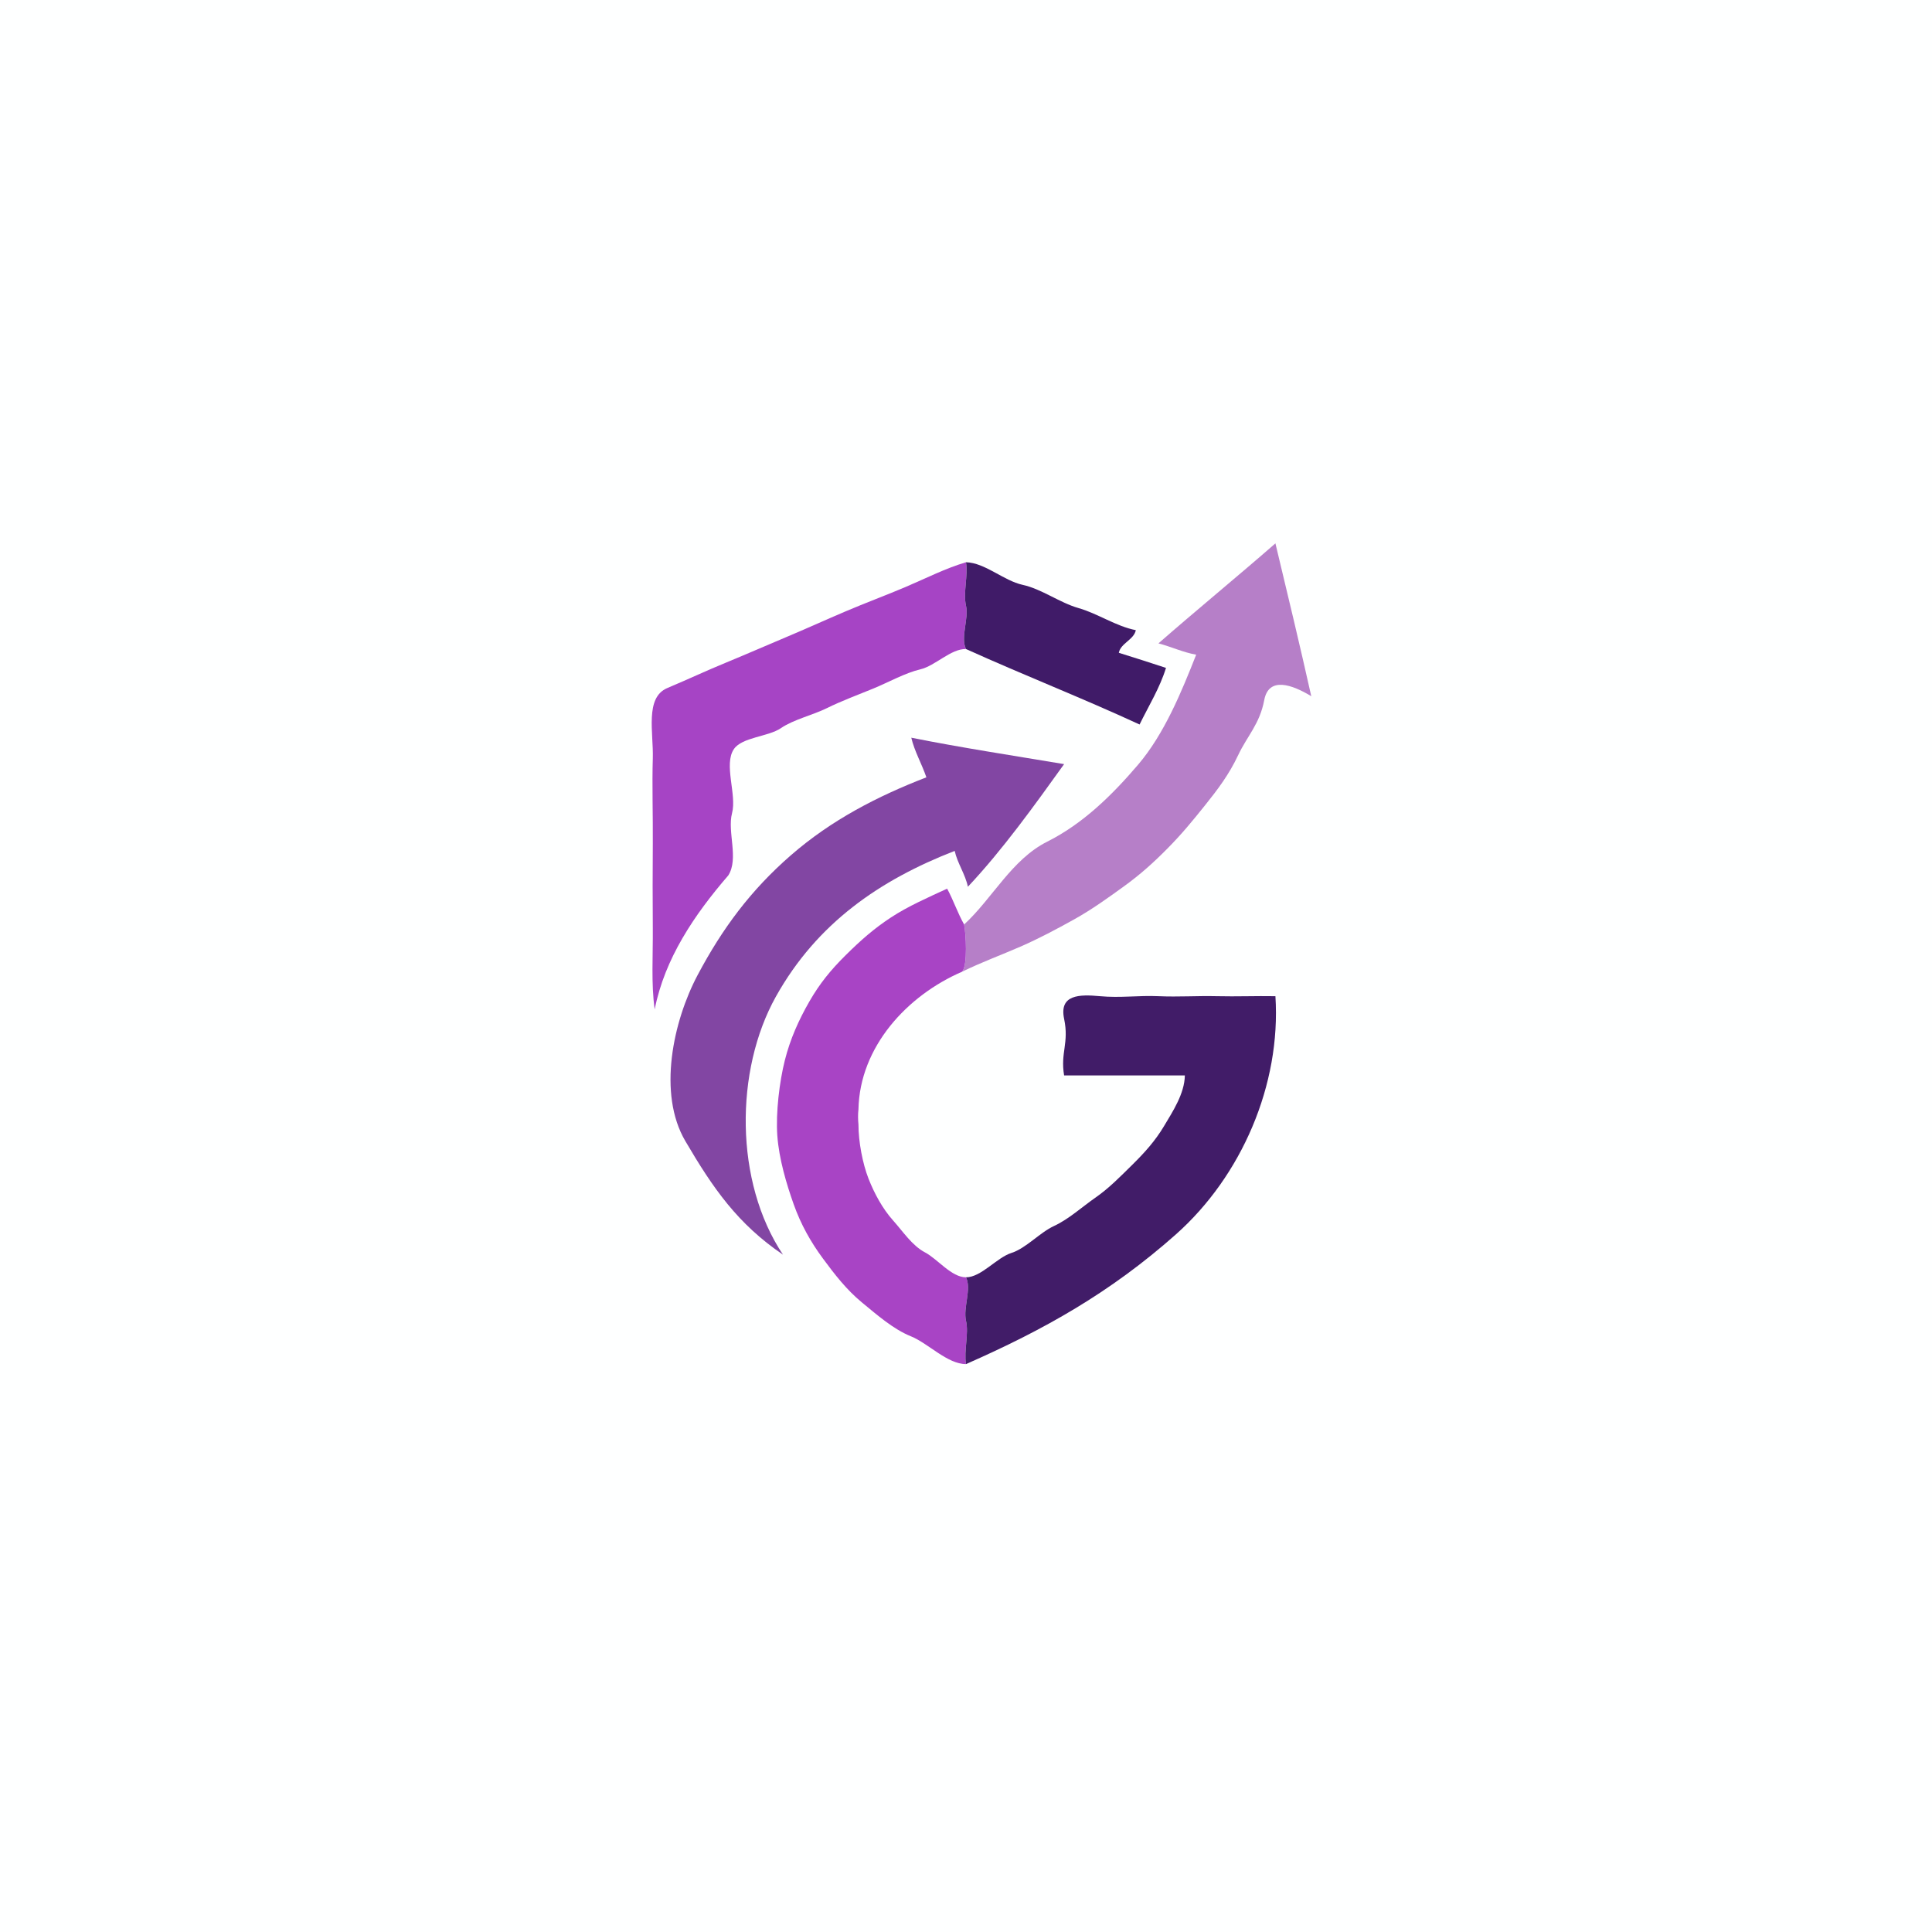
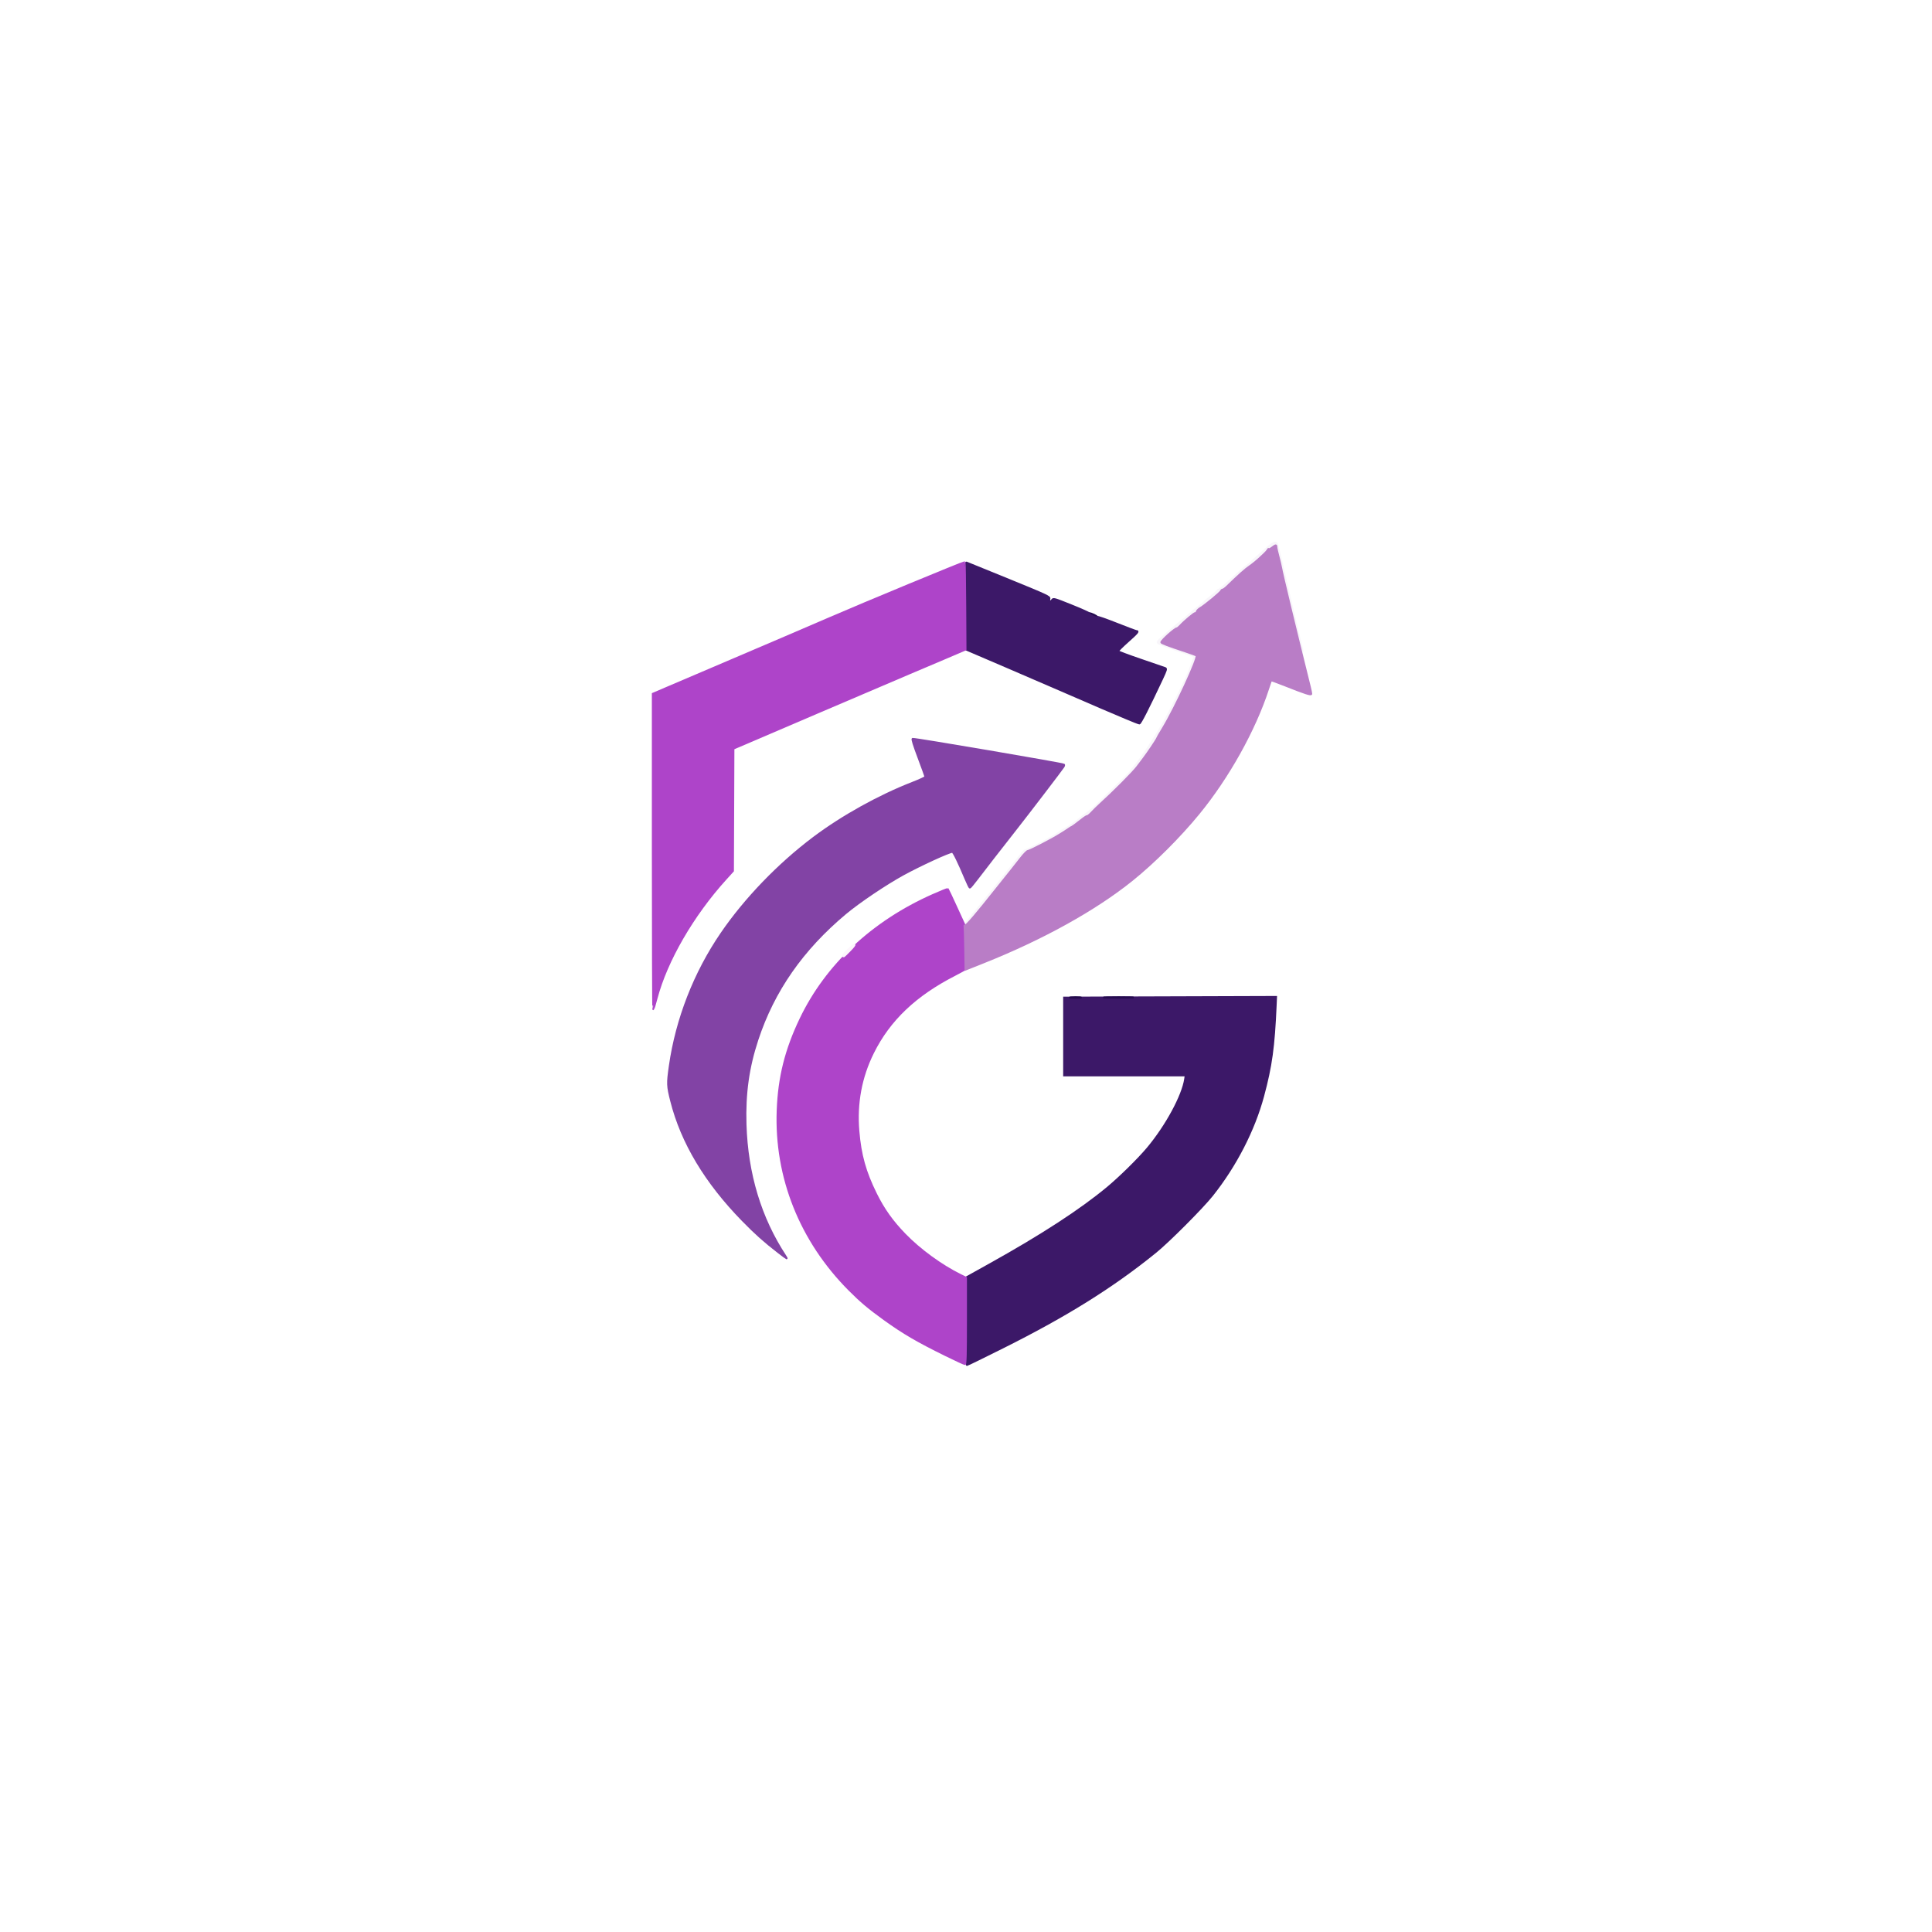
- <svg xmlns="http://www.w3.org/2000/svg" viewBox="0 0 1024 1024" width="1024" height="1024">
-   <g fill="#FEFFFF">
-     <path d=" M 0.00 1024.00  L 1024.00 1024.00 L 1024.00 0.00 L 0.00 0.00 L 0.00 1024.00 M 510.00 515.00  C 480.82 527.59 455.66 554.81 455.00 588.00 C 454.95 590.66 455.00 593.33 455.00 596.00 C 455.00 605.16 457.20 616.68 460.32 624.68 C 463.45 632.67 467.87 640.73 473.25 646.75 C 478.63 652.77 483.50 660.24 490.23 663.77 C 496.96 667.30 504.28 677.00 512.00 677.00 C 520.06 677.00 528.24 666.59 536.08 664.08 C 543.91 661.56 551.00 653.33 558.75 649.75 C 566.49 646.16 573.54 639.67 580.70 634.70 C 587.85 629.72 593.76 623.64 600.25 617.25 C 606.73 610.85 612.25 604.73 616.92 596.92 C 621.59 589.10 627.83 579.65 628.00 570.00 C 606.66 570.00 585.34 570.00 564.00 570.00 C 561.96 557.82 566.71 552.91 564.00 540.00 C 561.29 527.09 572.16 526.99 583.00 528.00 C 593.84 529.01 603.43 527.53 614.00 528.00 C 624.57 528.47 634.54 527.75 645.00 528.00 C 655.46 528.25 665.57 527.82 676.00 528.00 C 679.02 574.93 658.01 623.38 623.25 654.25 C 588.48 685.12 553.36 704.81 512.00 723.00 C 502.08 723.00 491.98 711.96 482.75 708.25 C 473.53 704.53 464.84 696.92 456.75 690.25 C 448.66 683.57 442.43 675.53 436.08 666.92 C 429.73 658.30 424.51 649.08 420.68 638.32 C 416.85 627.56 412.89 614.23 412.00 602.00 C 411.12 589.77 413.13 573.26 415.98 561.98 C 418.82 550.69 423.36 540.62 428.92 530.92 C 434.49 521.22 440.31 514.11 448.25 506.25 C 456.19 498.39 463.13 492.23 472.25 486.25 C 481.36 480.26 492.09 475.61 502.00 471.00 C 505.37 477.23 507.52 483.81 511.00 490.00 C 526.07 476.14 536.20 455.55 555.08 446.08 C 573.95 436.60 589.34 421.56 603.25 405.25 C 617.15 388.93 626.26 366.62 634.00 347.00 C 627.13 345.80 620.74 342.77 614.00 341.00 C 634.30 323.24 655.51 305.87 676.00 288.00 C 682.47 314.96 688.95 341.91 695.00 369.00 C 684.94 362.92 672.47 358.36 670.07 371.07 C 667.67 383.79 661.12 389.93 656.25 400.25 C 651.37 410.56 645.56 418.26 638.75 426.75 C 631.95 435.24 626.34 442.09 618.75 449.75 C 611.17 457.42 604.29 463.57 595.75 469.75 C 587.22 475.93 578.61 482.13 569.30 487.30 C 559.99 492.48 550.67 497.45 540.77 501.77 C 530.87 506.09 519.82 510.17 510.00 515.00 M 512.00 344.00  C 504.02 343.77 495.74 352.90 487.77 354.77 C 479.80 356.64 470.67 361.75 462.92 364.92 C 455.18 368.10 445.76 371.61 438.31 375.31 C 430.85 379.00 420.53 381.38 413.92 385.92 C 407.32 390.47 393.32 390.70 389.00 397.00 C 386.04 403.32 390.38 412.93 389.00 420.00 C 387.62 427.07 389.74 435.58 389.00 443.00 C 388.26 450.42 390.90 458.32 386.00 464.00 C 368.00 484.85 352.31 508.05 347.00 535.00 C 345.07 521.45 346.13 506.34 346.00 492.00 C 345.87 477.66 345.89 461.21 346.00 447.00 C 346.11 432.79 345.57 415.55 346.00 402.00 C 346.43 388.45 341.67 369.74 353.68 364.68 C 365.68 359.62 373.84 355.70 385.08 351.08 C 396.31 346.45 405.84 342.26 416.69 337.69 C 427.54 333.13 437.38 328.63 448.08 324.08 C 458.77 319.52 469.42 315.60 480.07 311.07 C 490.73 306.55 500.91 301.30 512.00 298.00 C 522.12 298.27 531.97 307.79 542.02 309.98 C 552.08 312.16 561.59 319.43 571.69 322.31 C 581.80 325.18 591.53 331.96 602.00 334.00 C 601.06 339.03 593.91 340.98 593.00 346.00 C 601.34 348.59 609.68 351.25 618.00 354.00 C 614.75 364.57 608.86 374.05 604.00 384.00 C 573.57 369.93 542.52 357.82 512.00 344.00 M 564.00 405.00  C 548.22 426.97 531.32 450.55 513.00 470.00 C 511.63 463.35 507.49 457.63 506.00 451.00 C 466.41 466.39 433.03 489.21 411.23 528.23 C 389.43 567.25 389.21 626.42 415.00 665.00 C 390.99 648.70 377.98 629.92 363.23 604.77 C 348.48 579.62 356.74 541.31 369.77 516.77 C 382.80 492.23 397.79 471.90 419.25 453.25 C 440.70 434.59 465.07 422.03 491.00 412.00 C 488.59 404.89 484.72 398.29 483.00 391.00 C 509.81 396.34 536.95 400.47 564.00 405.00 Z" />
+ <svg xmlns="http://www.w3.org/2000/svg" width="1024" height="1024" viewBox="0.0 0.0 1024.0 1024.0">
+   <g id="others">
+     <path id="14" d="M 511.500,489.848 C 511.913,489.506 512.475,488.858 512.750,488.408 C 513.025,487.957 516.175,484.049 519.750,479.721 C 523.325,475.394 529.001,468.343 532.364,464.052 C 535.726,459.761 539.037,455.575 539.721,454.750 C 540.404,453.925 541.438,452.632 542.018,451.875 C 542.598,451.118 543.344,450.500 543.676,450.500 C 545.073,450.500 561.112,442.032 561.789,440.937 C 561.942,440.688 562.784,440.156 563.659,439.752 C 565.835,438.751 570.605,435.472 573,433.332 C 573.413,432.963 574.532,432.118 575.486,431.455 C 576.442,430.793 577.639,429.743 581.096,427.085 C 581.456,426.582 585.575,422.476 590.250,417.960 C 594.925,413.445 598.841,409.534 598.952,409.269 C 599.063,409.005 600.302,407.430 601.705,405.769 C 605.011,401.856 611.944,391.418 616.494,383.500 C 620.634,376.295 628.955,359.542 630.400,355.500 C 630.942,353.988 631.793,351.690 632.293,350.393 C 632.793,349.096 633.101,347.949 632.976,347.841 C 632.851,347.735 628.488,346.207 623.279,344.449 C 618.071,342.690 613.726,340.983 613.624,340.656 C 613.432,340.043 613.914,339.529 617.591,336.430 C 618.778,335.428 621.476,333.122 623.586,331.305 C 625.695,329.487 627.524,328 627.652,328 C 627.779,328 628.977,326.973 630.316,325.717 C 631.654,324.462 633.312,323.059 634,322.601 C 634.688,322.142 635.544,321.370 638,319.517 C 638,319.251 639.519,317.885 641.375,316.479 C 643.231,315.075 644.930,313.604 645.150,313.212 C 645.370,312.820 645.799,312.500 646.105,312.500 C 646.409,312.500 647.942,311.319 649.510,309.875 C 656.546,303.397 660.136,300.235 660.672,300.043 C 660.990,299.928 661.826,299.253 662.529,298.543 C 663.234,297.832 665.108,296.125 666.695,294.750 C 668.282,293.375 670.631,291.292 671.915,290.121 C 674.484,287.779 675.838,287.138 676.602,287.902 C 677.045,288.345 678.105,292.704 683.798,317.500 C 685.567,325.200 689.958,343.530 690.297,344.625 C 690.446,345.106 690.348,345.500 690.082,345.500 C 689.814,345.500 688.330,340.269 686.783,333.875 C 681.668,312.736 679.441,303.277 679.042,301 C 678.824,299.762 678.164,296.964 677.573,294.781 C 676.983,292.598 676.500,290.404 676.500,289.906 C 676.500,288.712 676.158,288.761 674.234,290.228 C 673.348,290.904 672.447,291.298 671.639,292.438 C 671.150,292.705 669.400,294.188 667.750,295.731 C 666.100,297.275 663.625,299.292 662.250,300.214 C 660.875,301.136 657.950,303.599 655.750,305.687 C 653.550,307.776 651.075,310.125 650.250,310.907 C 649.425,311.690 648.356,312.474 647.875,312.649 C 647.394,312.825 647,313.166 647,313.408 C 647,313.949 638.557,320.880 636.241,322.238 C 635.315,322.782 634.451,323.632 634.322,324.128 C 634.192,324.623 633.865,324.966 633.596,324.889 C 633.090,324.745 627.743,329.212 625.535,331.625 C 624.843,332.382 624.069,333 623.815,333 C 622.738,333 615.500,339.495 615.500,340.461 C 615.500,340.894 619.362,342.351 628.250,345.274 C 631.275,346.269 633.933,347.259 634.156,347.473 C 635.241,348.514 622.977,375.091 616.424,385.897 C 614.541,389.003 613,391.652 613,391.784 C 613,392.180 608.348,399.077 605.973,402.202 C 604.750,403.810 603.300,405.726 602.750,406.459 C 600.601,409.324 590.223,419.761 583.035,426.286 C 581.543,427.642 579.548,429.594 578.602,430.625 C 577.657,431.656 576.629,432.503 576.317,432.507 C 576.005,432.510 575.188,432.957 574.500,433.499 C 570.197,436.892 567.975,438.500 564.932,440.500 C 564.705,440.500 563.293,441.284 561.794,442.243 C 557.790,444.805 545.797,451 544.842,451 C 544.390,451 542.677,452.743 541.034,454.875 C 539.392,457.007 537.038,459.988 535.801,461.500 C 534.565,463.012 530.785,467.741 527.402,472.010 C 517.433,484.584 512.347,490.501 511.523,490.484 C 510.838,490.470 510.836,490.397 511.500,489.848" stroke="#F8F5FA" fill="#F8F5FA" stroke-width="1" />
+     <path id="9" d="M 580.250,327.159 C 579.074,326.920 576.489,325.027 577.314,325.011 C 578.331,324.991 581.500,326.502 581.500,327.007 C 581.500,327.278 581.443,327.469 581.375,327.432 C 581.307,327.394 580.800,327.272 580.250,327.159" stroke="#250B4F" fill="#250B4F" stroke-width="1" />
  </g>
-   <g fill="#B67FC8">
-     <path d=" M 511.00 490.00  C 511.95 494.65 512.97 511.42 510.00 515.00 C 519.82 510.17 530.87 506.09 540.77 501.77 C 550.67 497.45 559.99 492.48 569.30 487.30 C 578.61 482.13 587.22 475.93 595.75 469.75 C 604.29 463.57 611.17 457.42 618.75 449.75 C 626.34 442.09 631.95 435.24 638.75 426.75 C 645.56 418.26 651.37 410.56 656.25 400.25 C 661.12 389.93 667.67 383.79 670.07 371.07 C 672.47 358.36 684.94 362.92 695.00 369.00 C 688.95 341.91 682.47 314.96 676.00 288.00 C 655.51 305.87 634.30 323.24 614.00 341.00 C 620.74 342.77 627.13 345.80 634.00 347.00 C 626.26 366.62 617.15 388.93 603.25 405.25 C 589.34 421.56 573.95 436.60 555.08 446.08 C 536.20 455.55 526.07 476.14 511.00 490.00 Z" />
+   <g id="arrow 3">
+     <path id="5" d="M 512,700.319 C 512,700.319 512,677.139 512,677.139 C 512,677.139 524.375,670.254 524.375,670.254 C 552.036,654.862 572.605,641.492 587,629.545 C 593.558,624.102 603.534,614.284 608.302,608.578 C 618.218,596.712 626.846,580.765 628.160,571.875 C 628.160,571.875 628.437,570 628.437,570 C 628.437,570 596.218,570 596.218,570 C 596.218,570 564,570 564,570 C 564,570 564,549.375 564,549.375 C 564,549.375 564,528.750 564,528.750 C 564,528.750 620.171,528.569 620.171,528.569 C 620.171,528.569 676.341,528.388 676.341,528.388 C 676.341,528.388 676.159,532.569 676.159,532.569 C 675.181,554.967 673.798,564.997 669.485,581 C 664.628,599.015 654.976,617.789 642.494,633.500 C 637.268,640.077 619.471,657.928 612.500,663.584 C 589.922,681.904 565.437,697.212 531.814,714.029 C 521.400,719.238 512.682,723.500 512.439,723.500 C 512.193,723.500 512,713.317 512,700.319" stroke="#3C1868" fill="#3C1868" stroke-width="1" />
+     <path id="2" d="M 501.250,718.281 C 486.244,710.905 478.889,706.612 468.750,699.312 C 460.534,693.395 456.336,689.868 450.250,683.764 C 424.312,657.750 410.836,624.036 412.169,588.500 C 412.827,570.956 416.472,556.395 424.296,540.052 C 437.951,511.531 462.534,488.519 494.447,474.385 C 498.680,472.510 502.233,471.066 502.341,471.175 C 502.450,471.284 504.488,475.620 506.868,480.812 C 506.868,480.812 511.198,490.250 511.198,490.250 C 511.198,490.250 511.521,501.750 511.521,501.750 C 511.699,508.075 511.755,513.415 511.647,513.617 C 511.539,513.819 509.007,515.235 506.019,516.763 C 485.168,527.428 471.354,540.577 462.709,557.990 C 456.310,570.876 453.728,584.735 454.974,599.500 C 456.047,612.221 458.553,621.179 464.274,632.750 C 468.329,640.951 472.818,647.269 479.500,654.182 C 487.458,662.415 498.998,670.831 509.163,675.817 C 509.163,675.817 512,677.208 512,677.208 C 512,677.208 512,700.104 512,700.104 C 512,718.101 511.866,722.995 511.375,722.975 C 511.031,722.962 506.475,720.849 501.250,718.281" stroke="#AE44C9" fill="#AE44C9" stroke-width="1" />
+     <path id="6" d="M 511.575,502.568 C 511.478,496.344 511.296,491.081 511.171,490.875 C 511.045,490.669 511.246,490.500 511.618,490.500 C 512.356,490.500 517.784,484.140 527.402,472.010 C 530.785,467.741 534.565,463.012 535.801,461.500 C 537.038,459.988 539.392,457.007 541.034,454.875 C 542.677,452.743 544.390,451 544.842,451 C 545.797,451 557.790,444.805 561.794,442.243 C 563.293,441.284 564.705,440.500 567.592,438.500 C 567.975,438.500 570.197,436.892 574.500,433.499 C 575.188,432.957 576.005,432.510 576.317,432.507 C 576.629,432.503 577.657,431.656 578.602,430.625 C 579.548,429.594 581.543,427.642 583.035,426.286 C 590.223,419.761 600.601,409.324 602.750,406.459 C 603.300,405.726 604.750,403.810 605.973,402.202 C 608.348,399.077 613,392.180 613,391.784 C 613,391.652 614.541,389.003 616.424,385.897 C 622.977,375.091 635.241,348.514 634.156,347.473 C 633.933,347.259 631.275,346.269 628.250,345.274 C 619.362,342.351 615.500,340.894 615.500,340.461 C 615.500,339.495 622.738,333 623.815,333 C 624.069,333 624.843,332.382 625.535,331.625 C 627.743,329.212 633.090,324.745 633.596,324.889 C 633.865,324.966 634.192,324.623 634.322,324.128 C 634.451,323.632 635.315,322.782 636.241,322.238 C 638.644,320.828 646.879,314.037 647.199,313.202 C 647.347,312.815 647.732,312.500 648.056,312.500 C 648.379,312.500 649.341,311.822 650.196,310.992 C 656.513,304.862 660.095,301.659 662.250,300.214 C 663.625,299.292 666.100,297.275 667.750,295.731 C 669.400,294.188 671.150,292.705 672.231,291.103 C 672.447,291.298 673.348,290.904 674.234,290.228 C 676.158,288.761 676.500,288.712 676.500,289.906 C 676.500,290.404 676.983,292.598 677.573,294.781 C 678.164,296.964 678.825,299.762 679.043,301 C 679.686,304.656 686.203,331.682 694.275,364.166 C 694.674,365.769 695,367.387 695,367.760 C 695,368.572 691.958,367.592 681.077,363.276 C 677.131,361.711 673.821,360.512 673.721,360.613 C 673.620,360.714 672.878,362.815 672.071,365.283 C 664.966,387.026 651.022,412.017 635.265,431.250 C 625.225,443.507 611.582,457.122 600.050,466.398 C 580.458,482.156 552.825,497.493 521.437,510.031 C 518.584,511.170 515.237,512.504 514,512.995 C 514,512.995 511.750,513.887 511.750,513.887 C 511.750,513.887 511.575,502.568 511.575,502.568" stroke="#B97DC6" fill="#B97DC6" stroke-width="1" />
+     <path id="9" d="M 586.654,528.626 C 590.177,528.540 595.802,528.540 599.154,528.626 C 602.506,528.713 599.625,528.784 592.750,528.783 C 585.875,528.783 583.131,528.712 586.654,528.626" stroke="#250B4F" fill="#250B4F" stroke-width="1" />
+     <path id="13" d="M 446.803,506.585 C 446.478,506.060 451.411,501.257 452.750,500.794 C 453.300,500.604 452.294,501.923 450.514,503.724 C 446.957,507.325 447.163,507.168 446.803,506.585" stroke="#FDF6FC" fill="#FDF6FC" stroke-width="1" />
+     <path id="10" d="M 567.625,528.633 C 568.932,528.529 571.068,528.529 572.375,528.633 C 573.682,528.736 572.612,528.820 570,528.820 C 567.388,528.820 566.318,528.736 567.625,528.633" stroke="#240B4C" fill="#240B4C" stroke-width="1" />
  </g>
-   <g fill="#A644C5">
-     <path d=" M 386.00 464.00  C 391.70 455.08 385.39 440.85 388.00 431.00 C 390.61 421.15 383.42 405.13 389.00 397.00 C 393.32 390.70 407.32 390.47 413.92 385.92 C 420.53 381.38 430.85 379.00 438.31 375.31 C 445.76 371.61 455.18 368.10 462.92 364.92 C 470.67 361.75 479.80 356.64 487.77 354.77 C 495.74 352.90 504.02 343.77 512.00 344.00 C 508.95 337.84 513.59 327.88 512.00 321.00 C 510.41 314.12 513.19 305.08 512.00 298.00 C 500.91 301.30 490.73 306.55 480.07 311.07 C 469.42 315.60 458.77 319.52 448.08 324.08 C 437.38 328.63 427.54 333.13 416.69 337.69 C 405.84 342.26 396.31 346.45 385.08 351.08 C 373.84 355.70 365.68 359.62 353.68 364.68 C 341.67 369.74 346.43 388.45 346.00 402.00 C 345.57 415.55 346.11 432.79 346.00 447.00 C 345.89 461.21 345.87 477.66 346.00 492.00 C 346.13 506.34 345.07 521.45 347.00 535.00 C 352.31 508.05 368.00 484.85 386.00 464.00 Z" />
+   <g id="arrow 2">
+     <path id="5" d="M 596.750,380.664 C 593.175,379.145 587.438,376.711 584,375.255 C 580.562,373.800 573.250,370.635 567.750,368.224 C 562.250,365.812 547.400,359.401 534.750,353.978 C 534.750,353.978 511.750,344.118 511.750,344.118 C 511.750,344.118 511.620,321.003 511.620,321.003 C 511.497,299.119 511.536,297.906 512.370,298.216 C 512.854,298.395 522.975,302.513 534.861,307.367 C 555.078,315.623 556.453,316.263 556.195,317.291 C 555.823,318.774 556.764,319.257 557.626,318.026 C 558.302,317.060 558.572,317.135 567.876,320.869 C 573.133,322.978 577.337,324.858 577.221,325.048 C 576.957,325.474 578.875,326.740 580.351,327.115 C 580.957,327.268 581.519,327.204 581.601,326.971 C 581.683,326.738 586.250,328.332 591.750,330.512 C 597.250,332.692 602.031,334.481 602.375,334.488 C 603.675,334.514 602.850,335.502 597.741,340.031 C 594.848,342.596 592.552,344.906 592.638,345.162 C 592.723,345.418 598.183,347.466 604.771,349.713 C 611.360,351.959 617.135,353.945 617.606,354.125 C 618.359,354.414 618.158,355.099 615.926,359.852 C 608.701,375.237 604.495,383.497 603.904,383.463 C 603.544,383.442 600.325,382.183 596.750,380.664" stroke="#3C1868" fill="#3C1868" stroke-width="1" />
+     <path id="2" d="M 346,451.445 C 346,451.445 346,367.722 346,367.722 C 346,367.722 354.625,364.036 354.625,364.036 C 359.368,362.009 370.225,357.377 378.750,353.743 C 403.529,343.182 432.687,330.695 440,327.512 C 456.700,320.245 510.408,298 511.253,298 C 511.383,298 511.548,308.406 511.620,321.125 C 511.620,321.125 511.750,344.250 511.750,344.250 C 511.750,344.250 500,349.272 500,349.272 C 493.538,352.035 485.579,355.410 482.313,356.772 C 479.048,358.135 456.660,367.692 432.563,378.010 C 432.563,378.010 388.750,396.772 388.750,396.772 C 388.750,396.772 388.622,429.187 388.622,429.187 C 388.622,429.187 388.493,461.601 388.493,461.601 C 388.493,461.601 384.572,465.926 384.572,465.926 C 367.188,485.098 353.209,509.262 347.975,529.184 C 347.190,532.173 346.425,534.742 346.274,534.893 C 346.123,535.043 346,497.491 346,451.445" stroke="#AE44C9" fill="#AE44C9" stroke-width="1" />
  </g>
-   <g fill="#401B68">
-     <path d=" M 512.00 344.00  C 542.52 357.82 573.57 369.93 604.00 384.00 C 608.86 374.05 614.75 364.57 618.00 354.00 C 609.68 351.25 601.34 348.59 593.00 346.00 C 593.91 340.98 601.06 339.03 602.00 334.00 C 591.53 331.96 581.80 325.18 571.69 322.31 C 561.59 319.43 552.08 312.16 542.02 309.98 C 531.97 307.79 522.12 298.27 512.00 298.00 C 513.19 305.08 510.41 314.12 512.00 321.00 C 513.59 327.88 508.95 337.84 512.00 344.00 Z" />
-   </g>
-   <g fill="#8246A3">
-     <path d=" M 564.00 405.00  C 536.95 400.47 509.81 396.34 483.00 391.00 C 484.72 398.29 488.59 404.89 491.00 412.00 C 465.07 422.03 440.70 434.59 419.25 453.25 C 397.79 471.90 382.80 492.23 369.77 516.77 C 356.74 541.31 348.48 579.62 363.23 604.77 C 377.98 629.92 390.99 648.70 415.00 665.00 C 389.21 626.42 389.43 567.25 411.23 528.23 C 433.03 489.21 466.41 466.39 506.00 451.00 C 507.49 457.63 511.63 463.35 513.00 470.00 C 531.32 450.55 548.22 426.97 564.00 405.00 Z" />
-   </g>
-   <g fill="#A844C5">
-     <path d=" M 512.00 723.00  C 510.81 715.92 513.59 706.88 512.00 700.00 C 510.41 693.12 515.05 683.16 512.00 677.00 C 504.28 677.00 496.96 667.30 490.23 663.77 C 483.50 660.24 478.63 652.77 473.25 646.75 C 467.87 640.73 463.45 632.67 460.32 624.68 C 457.20 616.68 455.00 605.16 455.00 596.00 C 454.75 593.43 454.69 590.54 455.00 588.00 C 455.66 554.81 480.82 527.59 510.00 515.00 C 512.97 511.42 511.95 494.65 511.00 490.00 C 507.52 483.81 505.37 477.23 502.00 471.00 C 492.09 475.61 481.36 480.26 472.25 486.25 C 463.13 492.23 456.19 498.39 448.25 506.25 C 440.31 514.11 434.49 521.22 428.92 530.92 C 423.36 540.62 418.82 550.69 415.98 561.98 C 413.13 573.26 411.12 589.77 412.00 602.00 C 412.89 614.23 416.85 627.56 420.68 638.32 C 424.51 649.08 429.73 658.30 436.08 666.92 C 442.43 675.53 448.66 683.57 456.75 690.25 C 464.84 696.92 473.53 704.53 482.75 708.25 C 491.98 711.96 502.08 723.00 512.00 723.00 Z" />
-   </g>
-   <g fill="#411C68">
-     <path d=" M 512.00 677.00  C 515.05 683.16 510.41 693.12 512.00 700.00 C 513.59 706.88 510.81 715.92 512.00 723.00 C 553.36 704.81 588.48 685.12 623.25 654.25 C 658.01 623.38 679.02 574.93 676.00 528.00 C 665.57 527.82 655.46 528.25 645.00 528.00 C 634.54 527.75 624.57 528.47 614.00 528.00 C 603.43 527.53 593.84 529.01 583.00 528.00 C 572.16 526.99 561.29 527.09 564.00 540.00 C 566.71 552.91 561.96 557.82 564.00 570.00 C 585.34 570.00 606.66 570.00 628.00 570.00 C 627.83 579.65 621.59 589.10 616.92 596.92 C 612.25 604.73 606.73 610.85 600.25 617.25 C 593.76 623.64 587.85 629.72 580.70 634.70 C 573.54 639.67 566.49 646.16 558.75 649.75 C 551.00 653.33 543.91 661.56 536.08 664.08 C 528.24 666.59 520.06 677.00 512.00 677.00 Z" />
+   <g id="arrow 1">
+     <path id="3" d="M 412.507,663.690 C 405.183,658.024 400.461,653.808 393.729,646.921 C 373.989,626.724 361.344,605.627 355.745,583.548 C 353.709,575.519 353.665,574.390 355.023,564.899 C 358.572,540.096 368.128,515.596 382.386,494.750 C 394.923,476.420 412.635,458.040 431.250,444.041 C 446.353,432.684 465.772,421.886 483.608,414.926 C 487.380,413.454 490.469,412.025 490.471,411.750 C 490.474,411.475 488.820,406.863 486.796,401.500 C 484.321,394.942 483.318,391.702 483.733,391.603 C 484.755,391.359 563.437,404.770 563.941,405.274 C 564.090,405.423 563.966,405.939 563.666,406.420 C 562.838,407.745 545.668,430.214 538.768,439 C 530.351,449.718 522.067,460.383 517.894,465.875 C 515.960,468.419 514.227,470.500 514.044,470.500 C 513.861,470.500 512.838,468.419 511.774,465.875 C 508.180,457.294 505.359,451.500 504.775,451.500 C 503.061,451.500 487.731,458.546 478.750,463.461 C 469.410,468.572 455.211,478.140 448,484.181 C 425.223,503.264 409.988,525.153 401.445,551.070 C 396.589,565.798 394.660,579.567 395.156,595.949 C 395.948,622.127 403.053,645.642 416.209,665.625 C 416.707,666.381 417.033,666.994 416.933,666.986 C 416.832,666.977 414.841,665.495 412.507,663.690" stroke="#8243A5" fill="#8243A5" stroke-width="1" />
  </g>
</svg>
